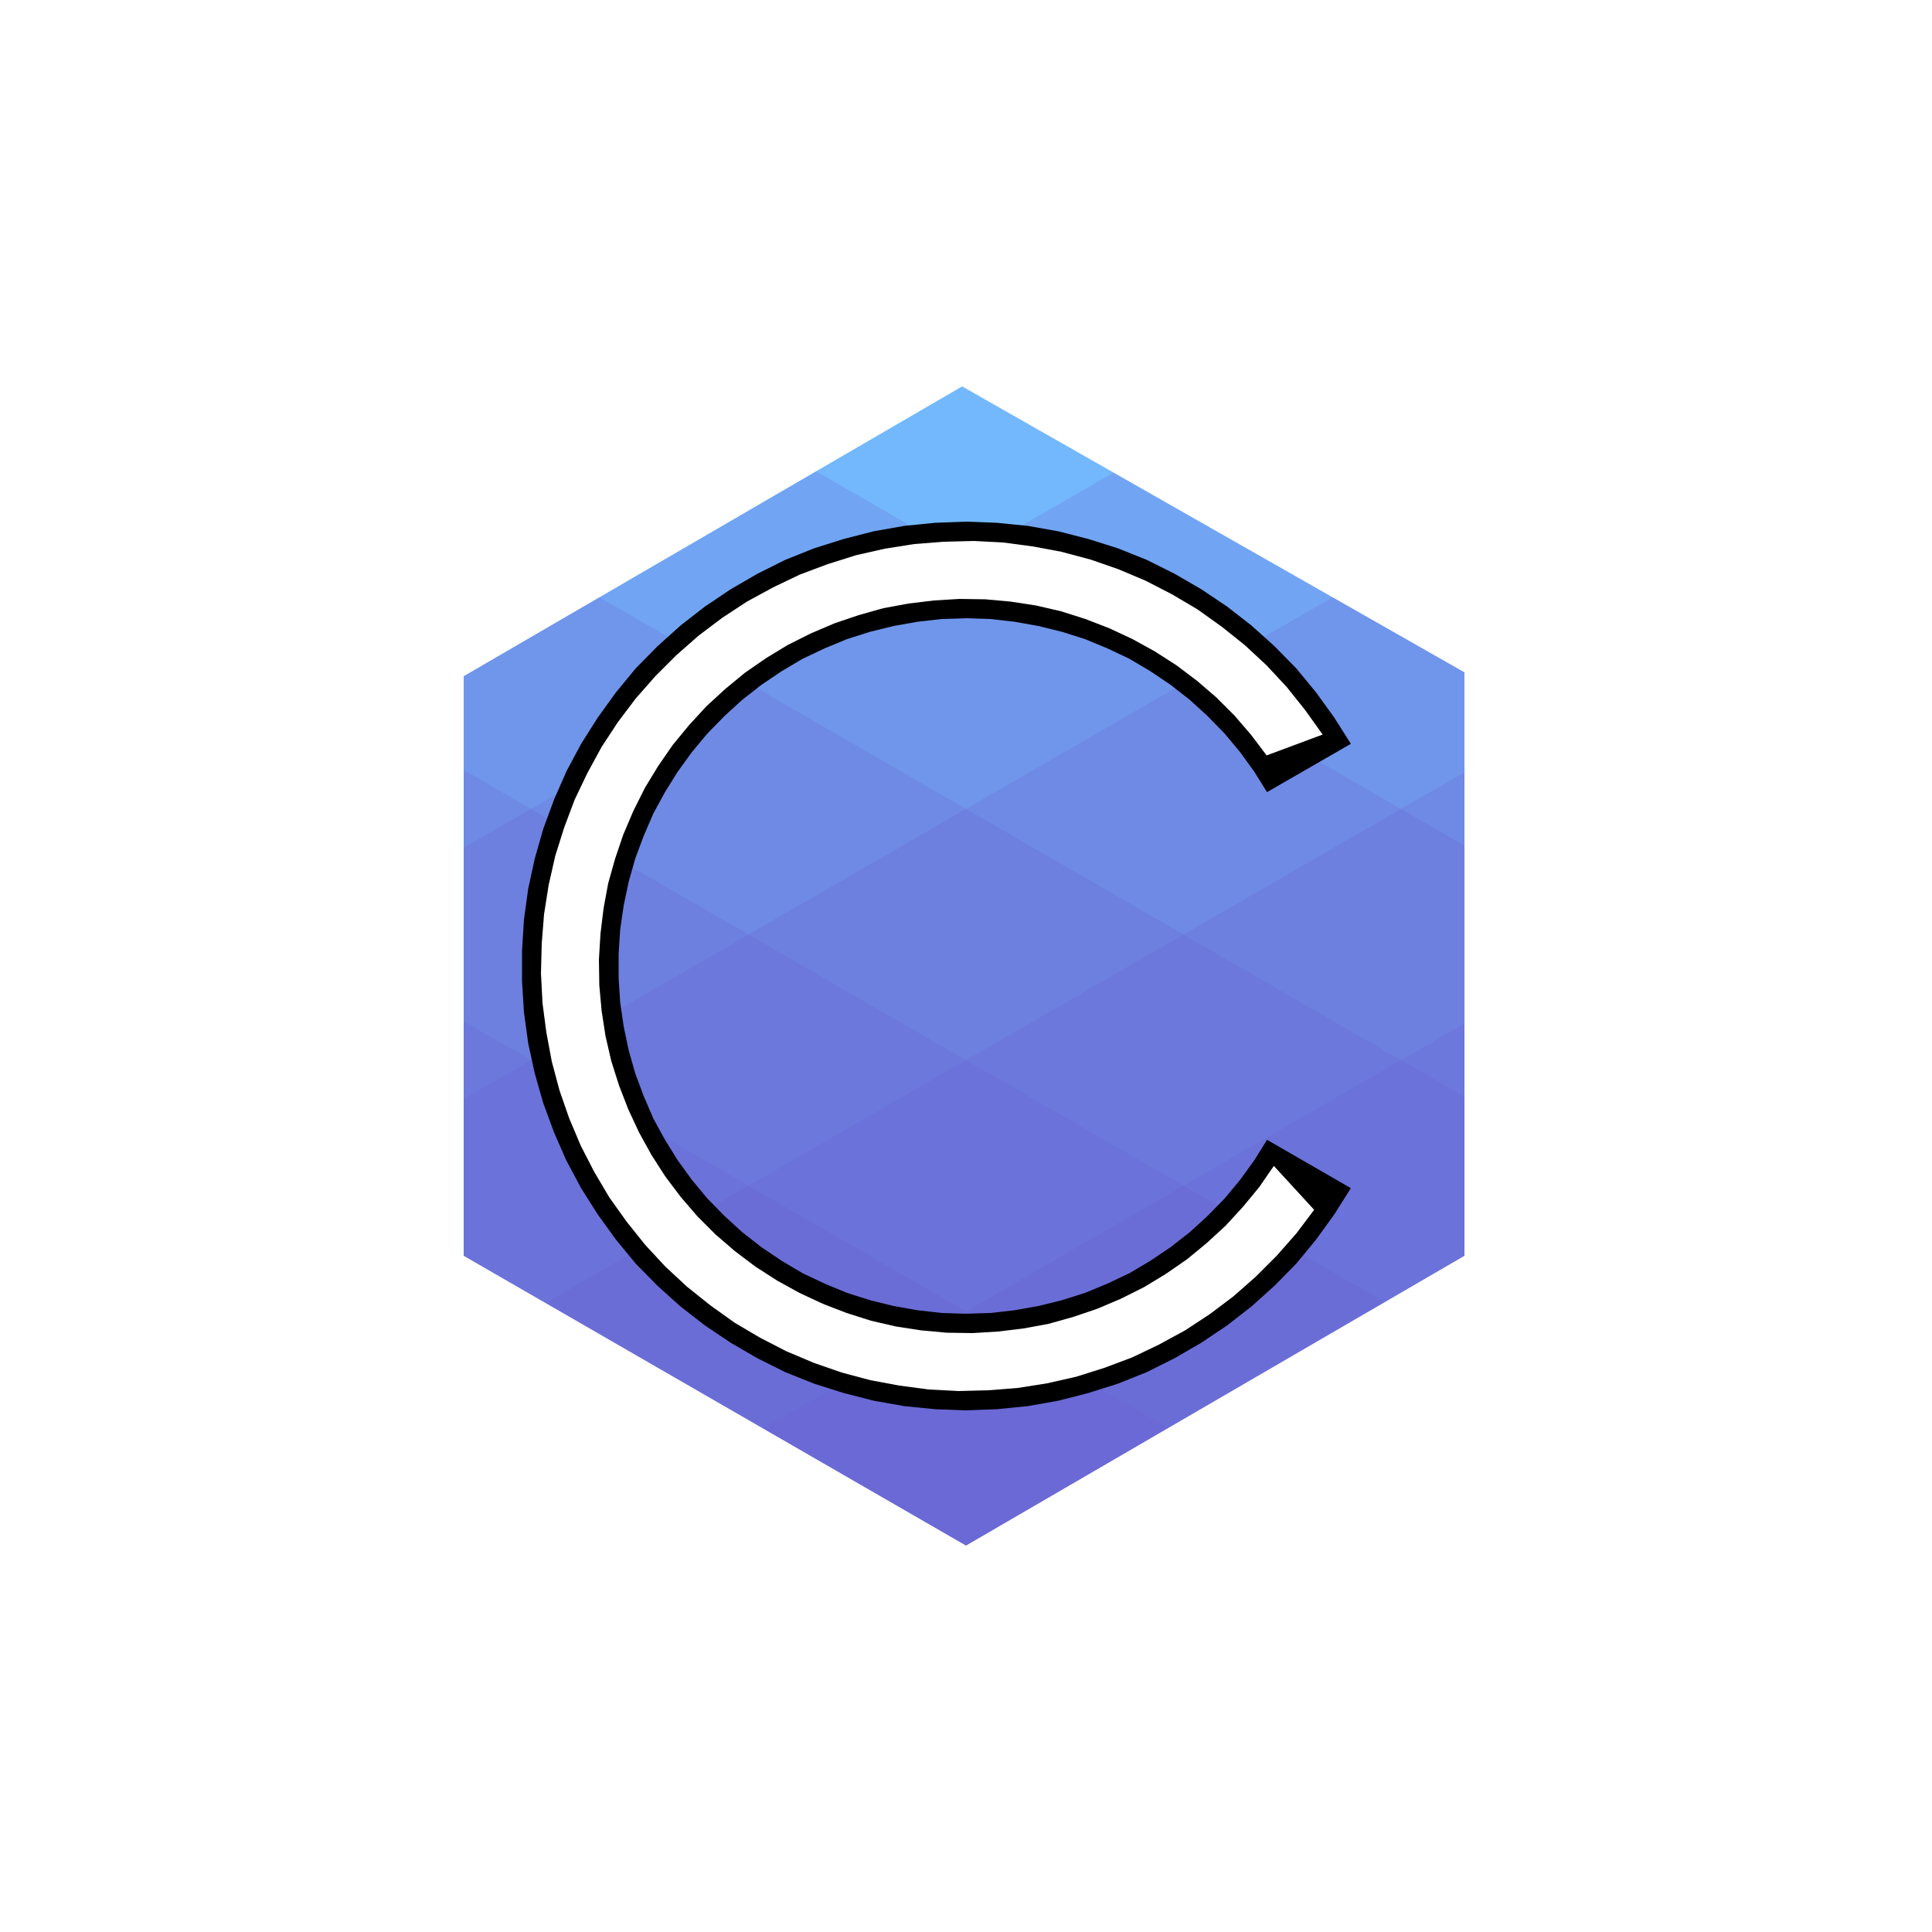
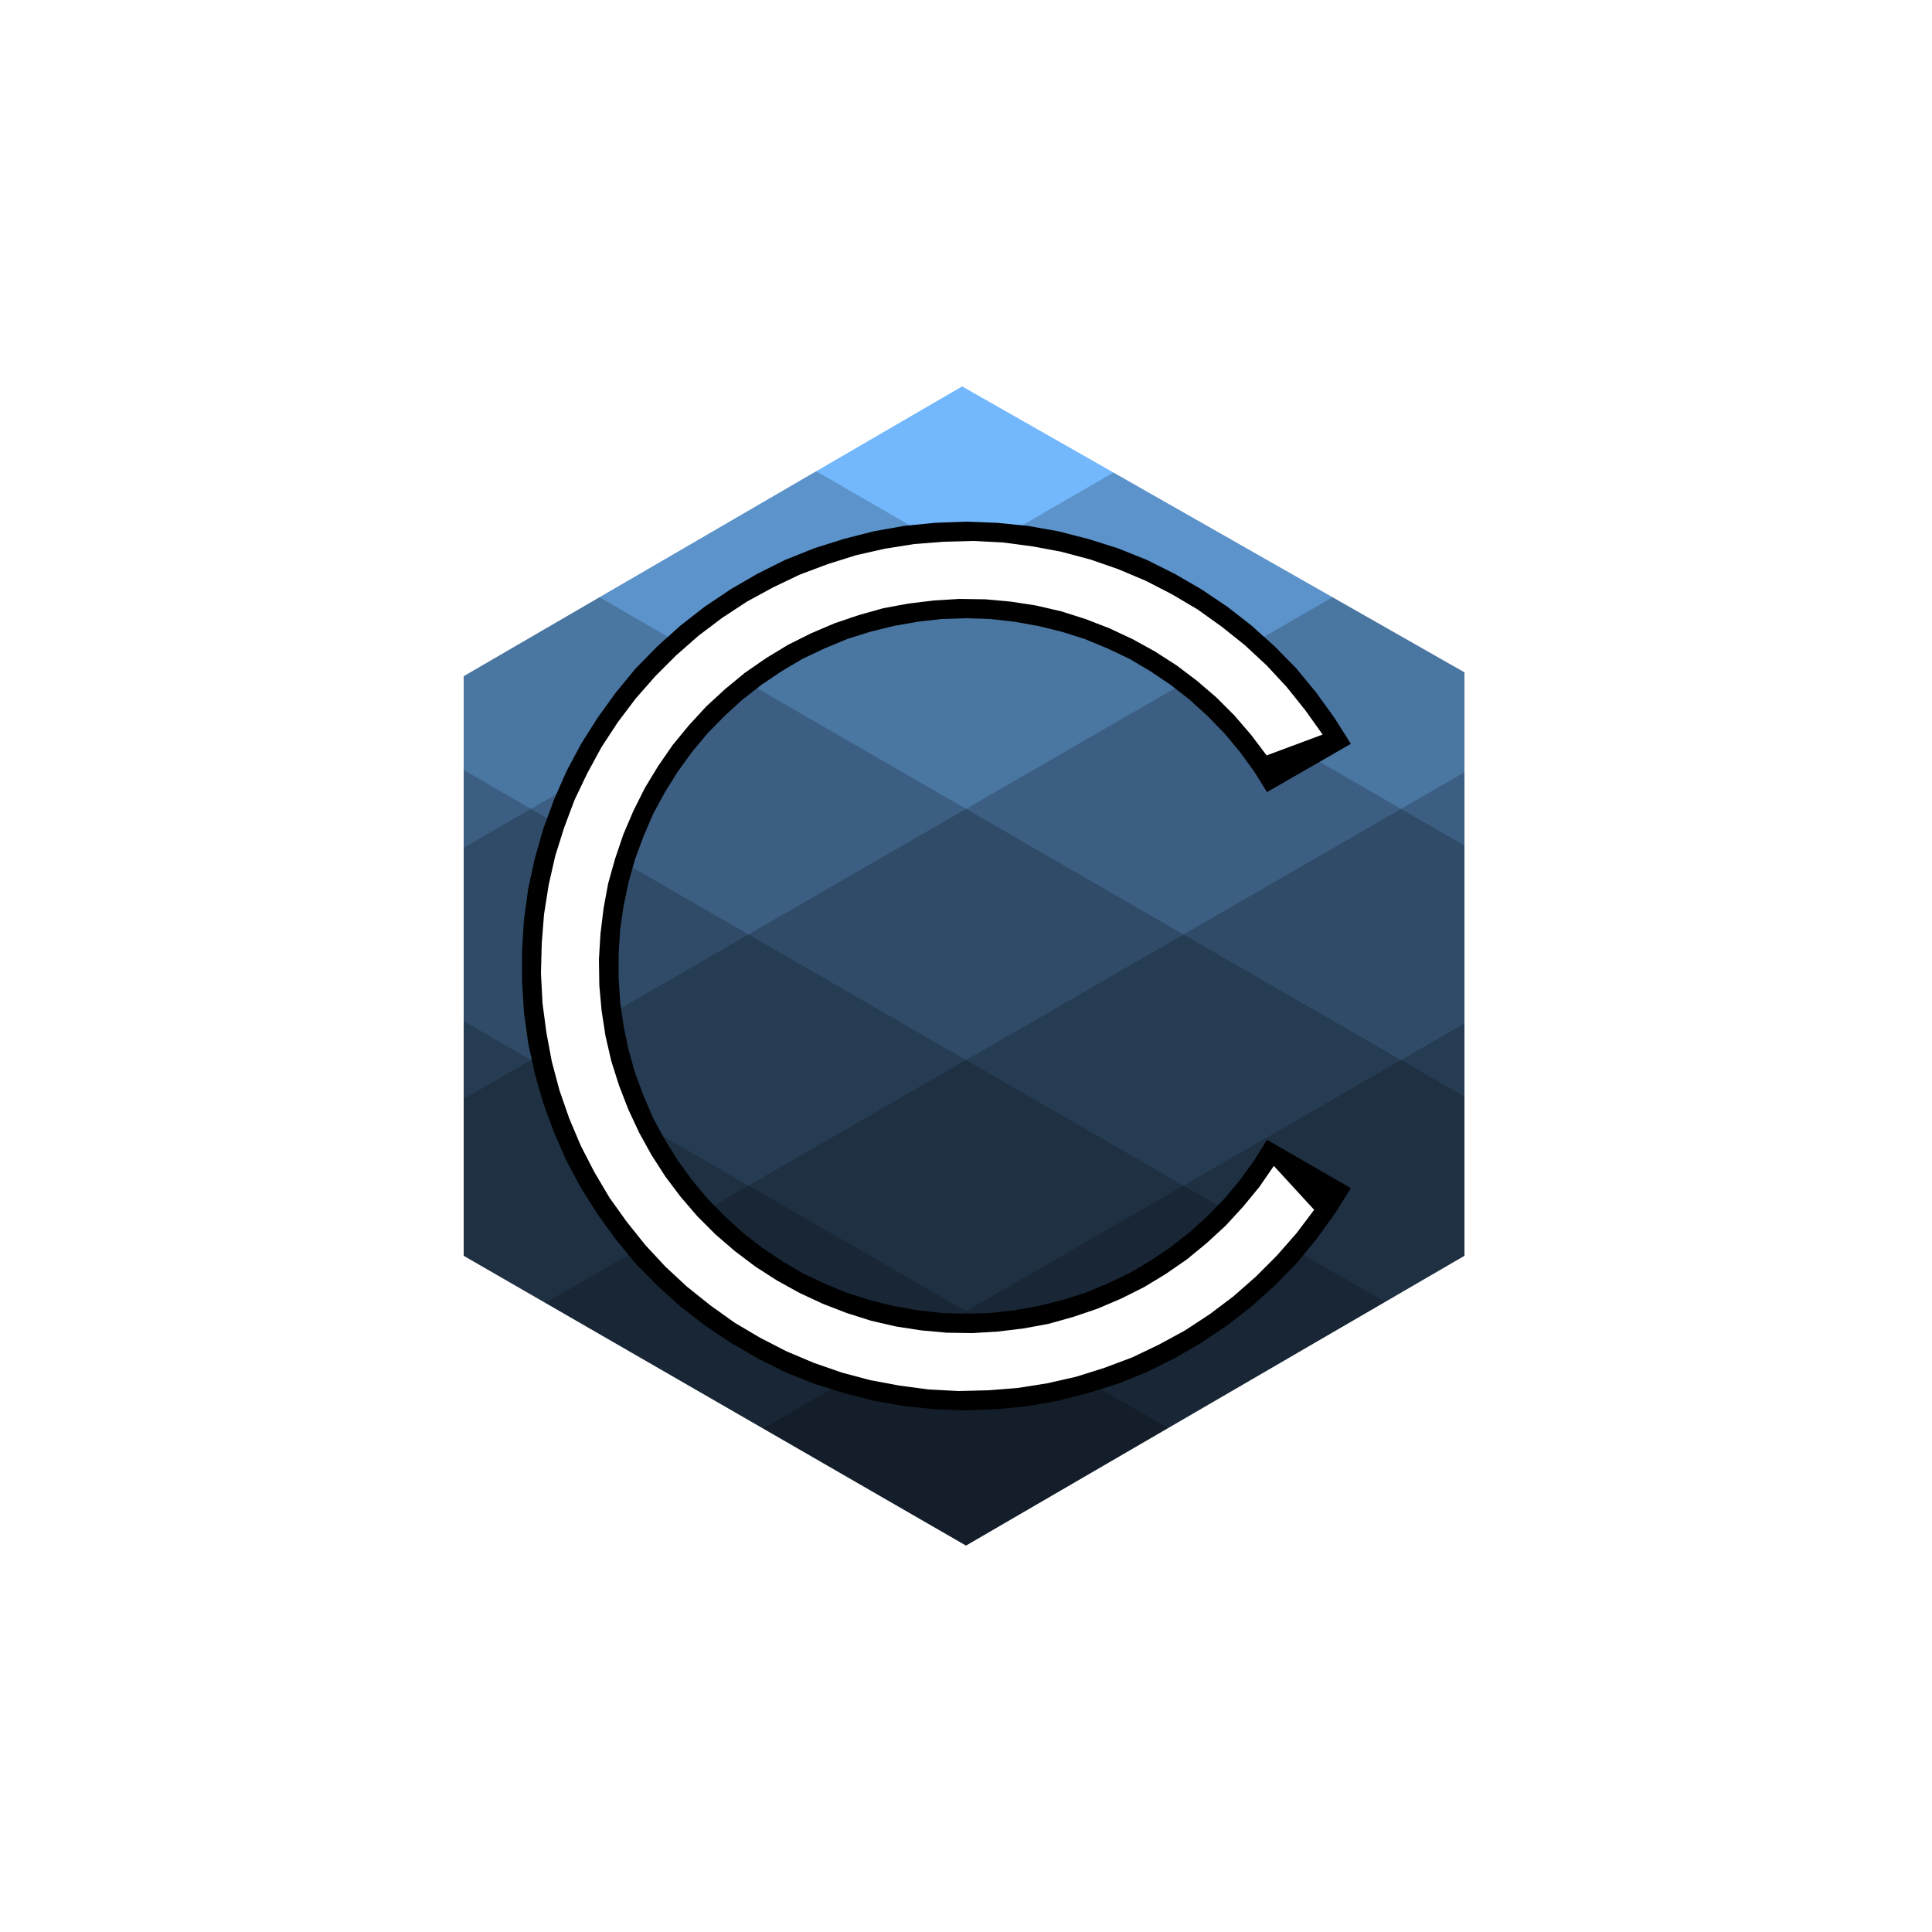
<svg xmlns="http://www.w3.org/2000/svg" viewBox="0 0 500 500" width="500.0px" height="500.0px">
  <defs>
    <path transform="translate(250,250) " id="hex-mask" d="M0,150L0.0,150.0L-130.0,75.0L-130.0,-75.0L-1.0,-150.0L129.0,-76.0L129.0,75.0" />
    <rect width="500" height="500" id="bg-rect" />
    <mask id="mask">
      <use fill="white" href="#bg-rect" />
      <use fill="black" href="#hex-mask" />
    </mask>
-     <path fill="slateblue" opacity="0.2" id="shade-path-l0" d="M0,0L866.0,500.0V500H0z" />
-     <path fill="slateblue" opacity="0.2" id="shade-path-l1" d="M0,65L866.0,565.0V565H0z" />
-     <path fill="slateblue" opacity="0.2" id="shade-path-l2" d="M0,130L866.0,630.0V630H0z" />
-     <path fill="slateblue" opacity="0.2" id="shade-path-l3" d="M0,195L866.0,695.0V695H0z" />
+     <path fill="black" opacity="0.2" id="shade-path-l0" d="M0,0L866.0,500.0V500H0z" />
+     <path fill="black" opacity="0.2" id="shade-path-l1" d="M0,65L866.0,565.0V565H0z" />
+     <path fill="black" opacity="0.2" id="shade-path-l2" d="M0,130L866.0,630.0V630H0z" />
+     <path fill="black" opacity="0.2" id="shade-path-l3" d="M0,195L866.0,695.0V695H0z" />
  </defs>
  <use fill="#73B8FC" href="#bg-rect" />
  <use href="#shade-path-l0">
    <animate keySplines="0 1 0.79 0.99 ;" attributeName="y" attributeType="XML" dur="3" values="300;0" fill="freeze" />
  </use>
  <use transform="scale(-1,1) translate(-500,0) " href="#shade-path-l0">
    <animate keySplines="0 1 0.79 0.99 ;" attributeName="y" attributeType="XML" dur="3" values="300;0" fill="freeze" />
  </use>
  <use href="#shade-path-l1">
    <animate keySplines="0 1 0.79 0.99 ;" attributeName="y" attributeType="XML" dur="5" values="300;0" fill="freeze" />
  </use>
  <use transform="scale(-1,1) translate(-500,0) " href="#shade-path-l1">
    <animate keySplines="0 1 0.79 0.99 ;" attributeName="y" attributeType="XML" dur="5" values="300;0" fill="freeze" />
  </use>
  <use href="#shade-path-l2">
    <animate keySplines="0 1 0.79 0.99 ;" attributeName="y" attributeType="XML" dur="7" values="300;0" fill="freeze" />
  </use>
  <use transform="scale(-1,1) translate(-500,0) " href="#shade-path-l2">
    <animate keySplines="0 1 0.79 0.99 ;" attributeName="y" attributeType="XML" dur="7" values="300;0" fill="freeze" />
  </use>
  <use href="#shade-path-l3">
    <animate keySplines="0 1 0.79 0.99 ;" attributeName="y" attributeType="XML" dur="9" values="300;0" fill="freeze" />
  </use>
  <use transform="scale(-1,1) translate(-500,0) " href="#shade-path-l3">
    <animate keySplines="0 1 0.79 0.99 ;" attributeName="y" attributeType="XML" dur="9" values="300;0" fill="freeze" />
  </use>
  <use mask="url('#mask')" fill="white" href="#bg-rect" />
  <g>
    <path fill="black" d="M327.942,295.0L327.9,295.0L324.6,300.3L320.9,305.4L316.9,310.2L312.5,314.7L307.9,318.9L302.9,322.8L297.7,326.3L292.3,329.5L286.6,332.2L280.8,334.6L274.8,336.5L268.7,338.0L262.5,339.1L256.3,339.8L250.0,340.0L243.7,339.8L237.5,339.1L231.3,338.0L225.2,336.5L219.2,334.6L213.4,332.2L207.7,329.5L202.3,326.3L197.1,322.8L192.1,318.9L187.5,314.7L183.1,310.2L179.1,305.4L175.4,300.3L172.1,295.0L169.1,289.5L166.6,283.7L164.4,277.8L162.7,271.8L161.4,265.6L160.5,259.4L160.1,253.1L160.1,246.9L160.5,240.6L161.4,234.4L162.7,228.2L164.4,222.2L166.6,216.3L169.1,210.5L172.1,205.0L175.4,199.7L179.1,194.6L183.1,189.8L187.5,185.3L192.1,181.1L197.1,177.2L202.3,173.7L207.7,170.5L213.4,167.8L219.2,165.4L225.2,163.5L231.3,162.0L237.5,160.9L243.7,160.2L250.0,160.0L256.3,160.2L262.5,160.9L268.7,162.0L274.8,163.5L280.8,165.4L286.6,167.8L292.3,170.5L297.7,173.7L302.9,177.2L307.9,181.1L312.5,185.3L316.9,189.8L320.9,194.6L324.6,199.7L327.9,205.0L349.6,192.5L349.6,192.5L345.3,185.7L340.6,179.2L335.5,173.0L329.9,167.3L323.9,161.9L317.6,157.0L310.9,152.5L304.0,148.5L296.8,144.9L289.3,141.9L281.7,139.5L273.9,137.5L266.0,136.1L258.0,135.3L250.0,135.0L242.0,135.3L234.0,136.1L226.1,137.5L218.3,139.5L210.7,141.9L203.2,144.9L196.0,148.5L189.1,152.5L182.4,157.0L176.1,161.9L170.1,167.3L164.5,173.0L159.4,179.2L154.7,185.7L150.4,192.5L146.6,199.6L143.4,206.9L140.6,214.5L138.4,222.2L136.7,230.0L135.6,238.0L135.1,246.0L135.1,254.0L135.6,262.0L136.7,270.0L138.4,277.8L140.6,285.5L143.4,293.1L146.6,300.4L150.4,307.5L154.7,314.3L159.4,320.8L164.5,327.0L170.1,332.7L176.1,338.1L182.4,343.0L189.1,347.5L196.0,351.5L203.2,355.1L210.7,358.1L218.3,360.5L226.1,362.5L234.0,363.9L242.0,364.7L250.0,365.0L258.0,364.7L266.0,363.9L273.9,362.5L281.7,360.5L289.3,358.1L296.8,355.1L304.0,351.5L310.9,347.5L317.6,343.0L323.9,338.1L329.9,332.7L335.5,327.0L340.6,320.8L345.3,314.3L349.6,307.5z" />
    <path fill="white" d="M329.674,301.741L329.7,301.7L325.9,307.2L321.7,312.3L317.2,317.2L312.3,321.7L307.2,325.9L301.7,329.7L296.1,333.1L290.1,336.1L284.0,338.7L277.8,340.8L271.4,342.6L264.9,343.8L258.3,344.6L251.7,345.0L245.0,344.9L238.4,344.3L231.9,343.3L225.4,341.8L219.1,339.8L212.9,337.4L206.9,334.6L201.1,331.4L195.5,327.8L190.2,323.8L185.2,319.5L180.5,314.8L176.2,309.8L172.2,304.5L168.6,298.9L165.4,293.1L162.6,287.1L160.2,280.9L158.2,274.6L156.7,268.1L155.7,261.6L155.1,255.0L155.0,248.3L155.4,241.7L156.2,235.1L157.4,228.6L159.2,222.2L161.3,216.0L163.9,209.9L166.9,203.9L170.3,198.3L174.1,192.8L178.3,187.7L182.8,182.8L187.7,178.3L192.8,174.1L198.3,170.3L203.9,166.9L209.9,163.9L216.0,161.3L222.2,159.2L228.6,157.4L235.1,156.2L241.7,155.4L248.3,155.0L255.0,155.1L261.6,155.7L268.1,156.7L274.6,158.2L280.9,160.2L287.1,162.6L293.1,165.4L298.9,168.6L304.5,172.2L309.8,176.2L314.8,180.5L319.5,185.2L323.8,190.2L327.8,195.5L342.3,190.1L342.3,190.1L337.8,183.8L333.0,177.8L327.8,172.2L322.2,167.0L316.2,162.2L309.9,157.7L303.3,153.8L296.5,150.3L289.4,147.3L282.2,144.8L274.7,142.8L267.2,141.4L259.6,140.4L251.9,140.0L244.2,140.2L236.6,140.8L229.0,142.0L221.5,143.7L214.2,146.0L207.0,148.7L200.1,152.0L193.3,155.7L186.9,159.9L180.8,164.5L175.0,169.6L169.6,175.0L164.5,180.8L159.9,186.9L155.7,193.3L152.0,200.1L148.7,207.0L146.0,214.2L143.7,221.5L142.0,229.0L140.8,236.6L140.2,244.2L140.0,251.9L140.4,259.6L141.4,267.2L142.8,274.7L144.8,282.2L147.3,289.4L150.3,296.5L153.8,303.3L157.7,309.9L162.2,316.2L167.0,322.2L172.2,327.8L177.8,333.0L183.8,337.8L190.1,342.3L196.7,346.2L203.5,349.7L210.6,352.7L217.8,355.2L225.3,357.2L232.8,358.6L240.4,359.6L248.1,360.0L255.8,359.8L263.4,359.2L271.0,358.0L278.5,356.3L285.8,354.0L293.0,351.3L299.9,348.0L306.7,344.3L313.1,340.1L319.2,335.5L325.0,330.4L330.4,325.0L335.5,319.2L340.1,313.1z" />
    <animate attributeName="opacity" attributeType="XML" dur="13" values="0;0;1.0" keyTimes="0;0.81;1.0" fill="freeze" />
  </g>
</svg>
